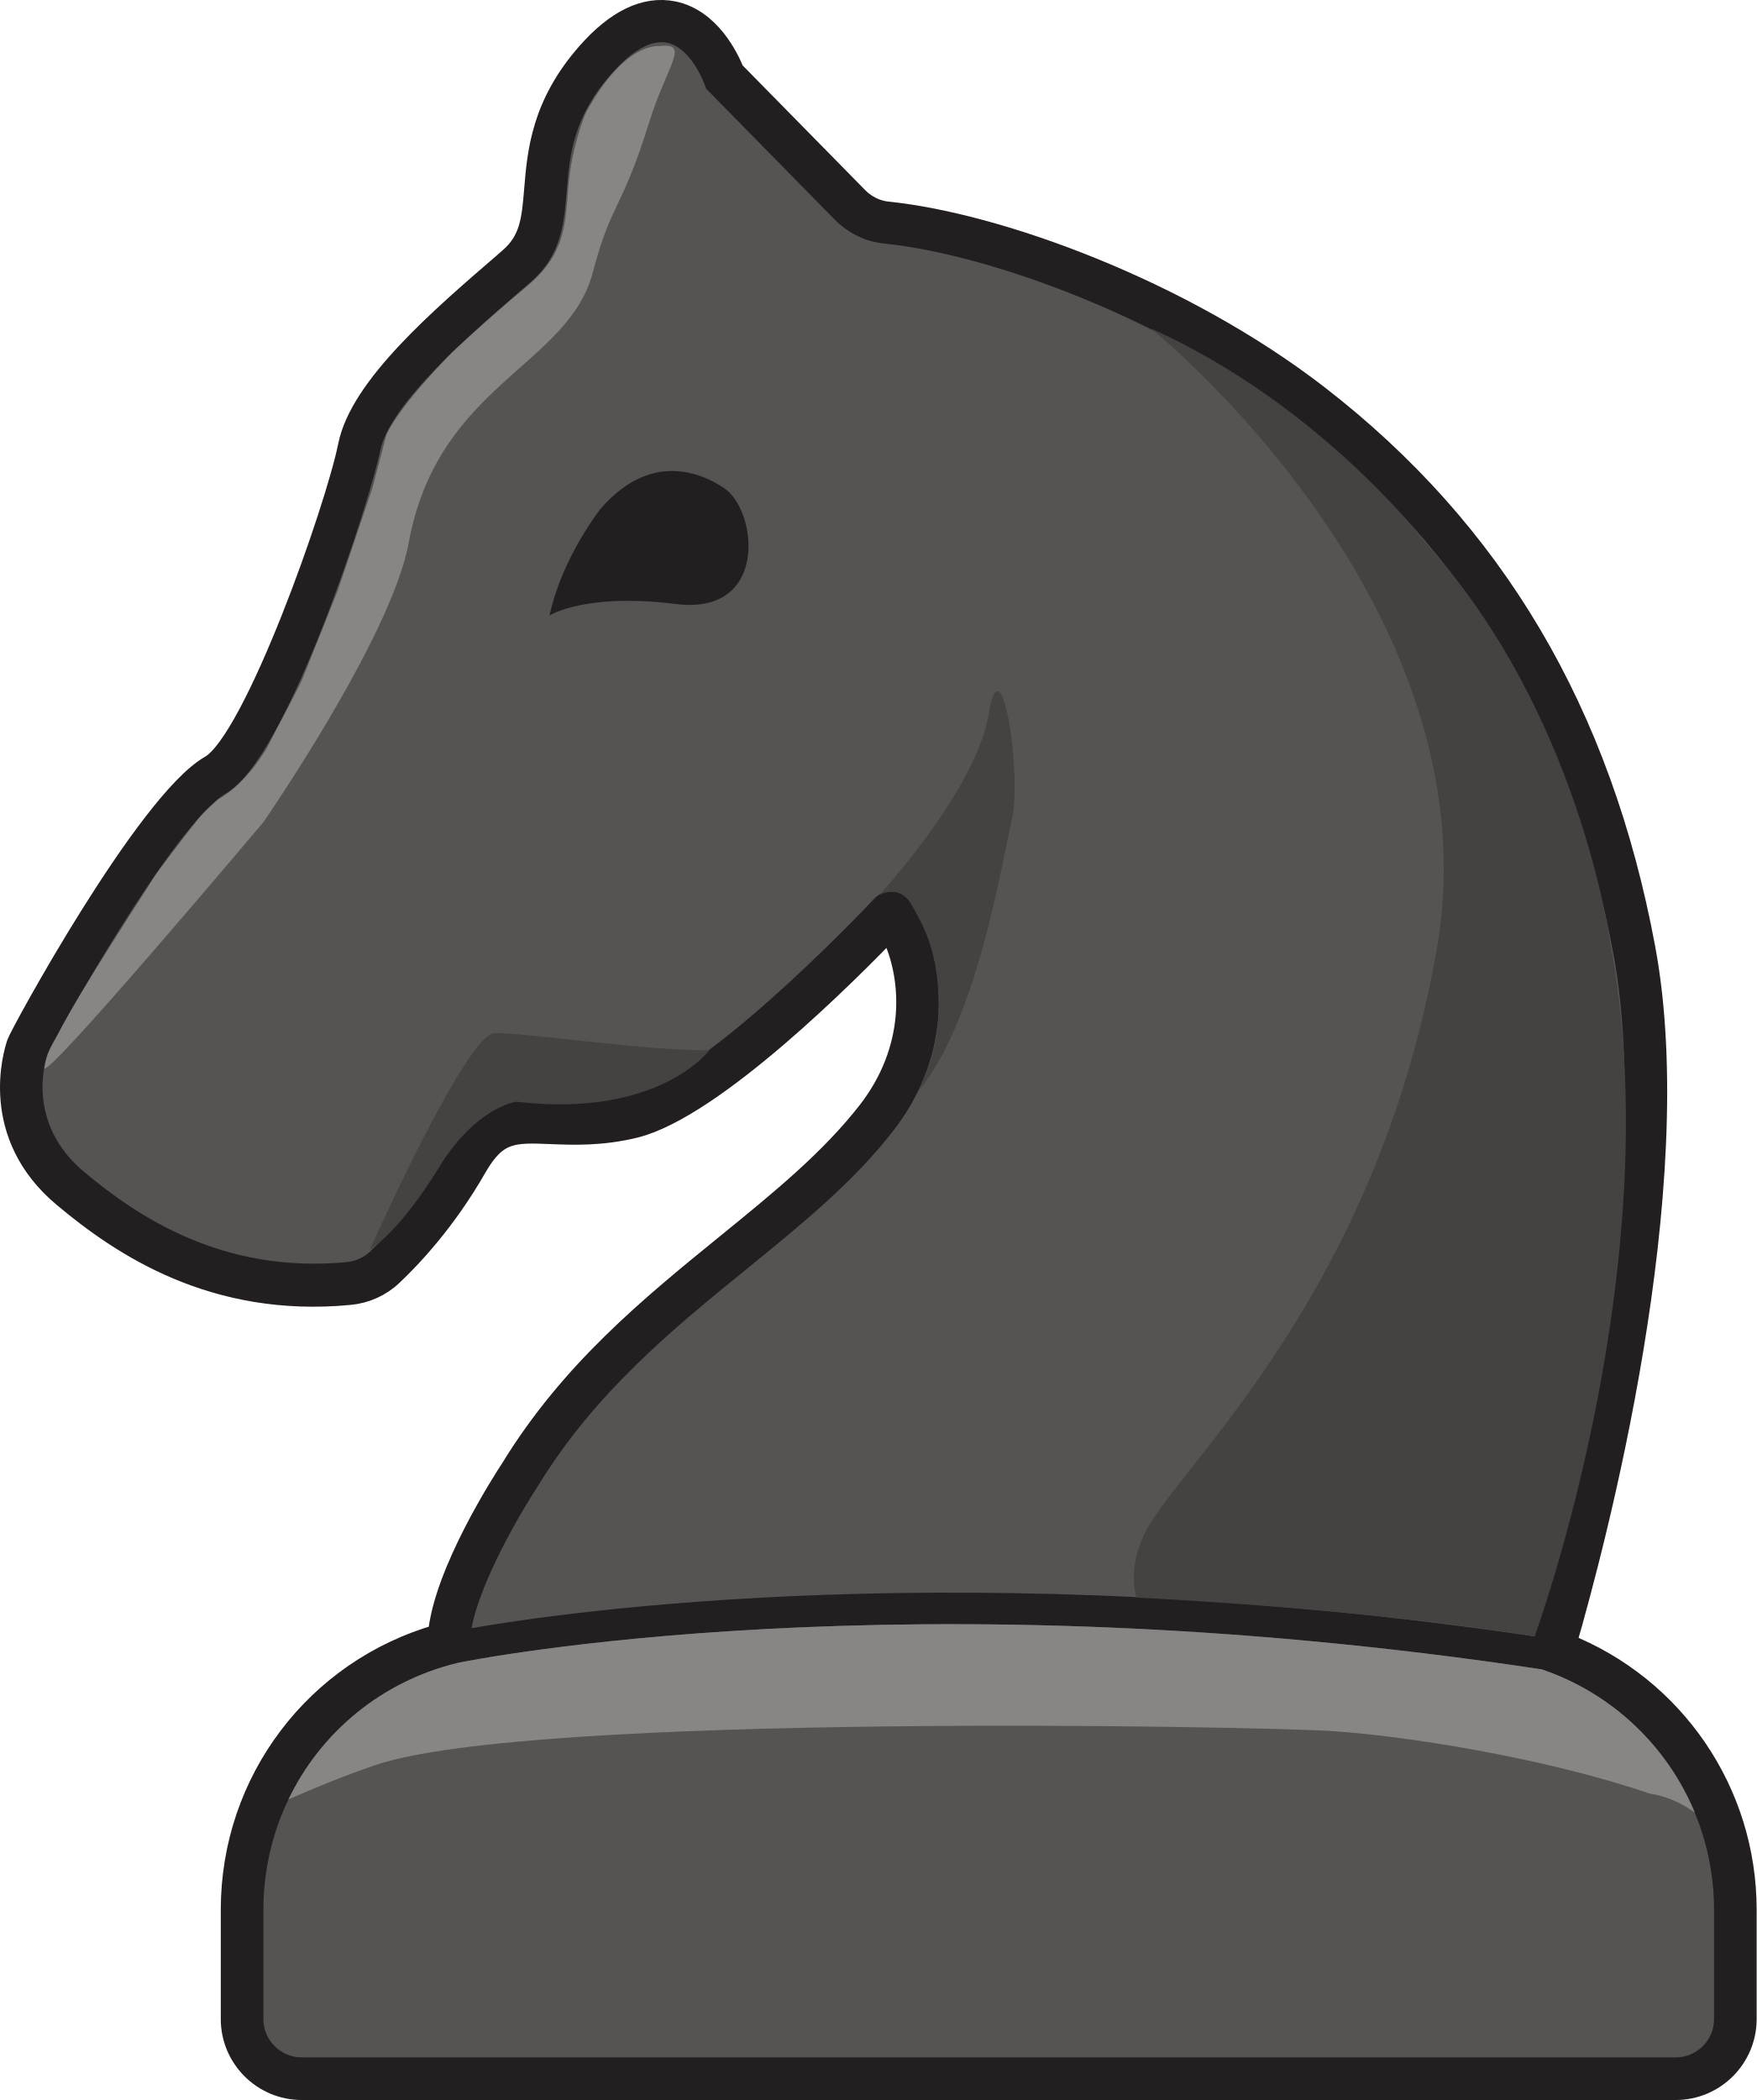
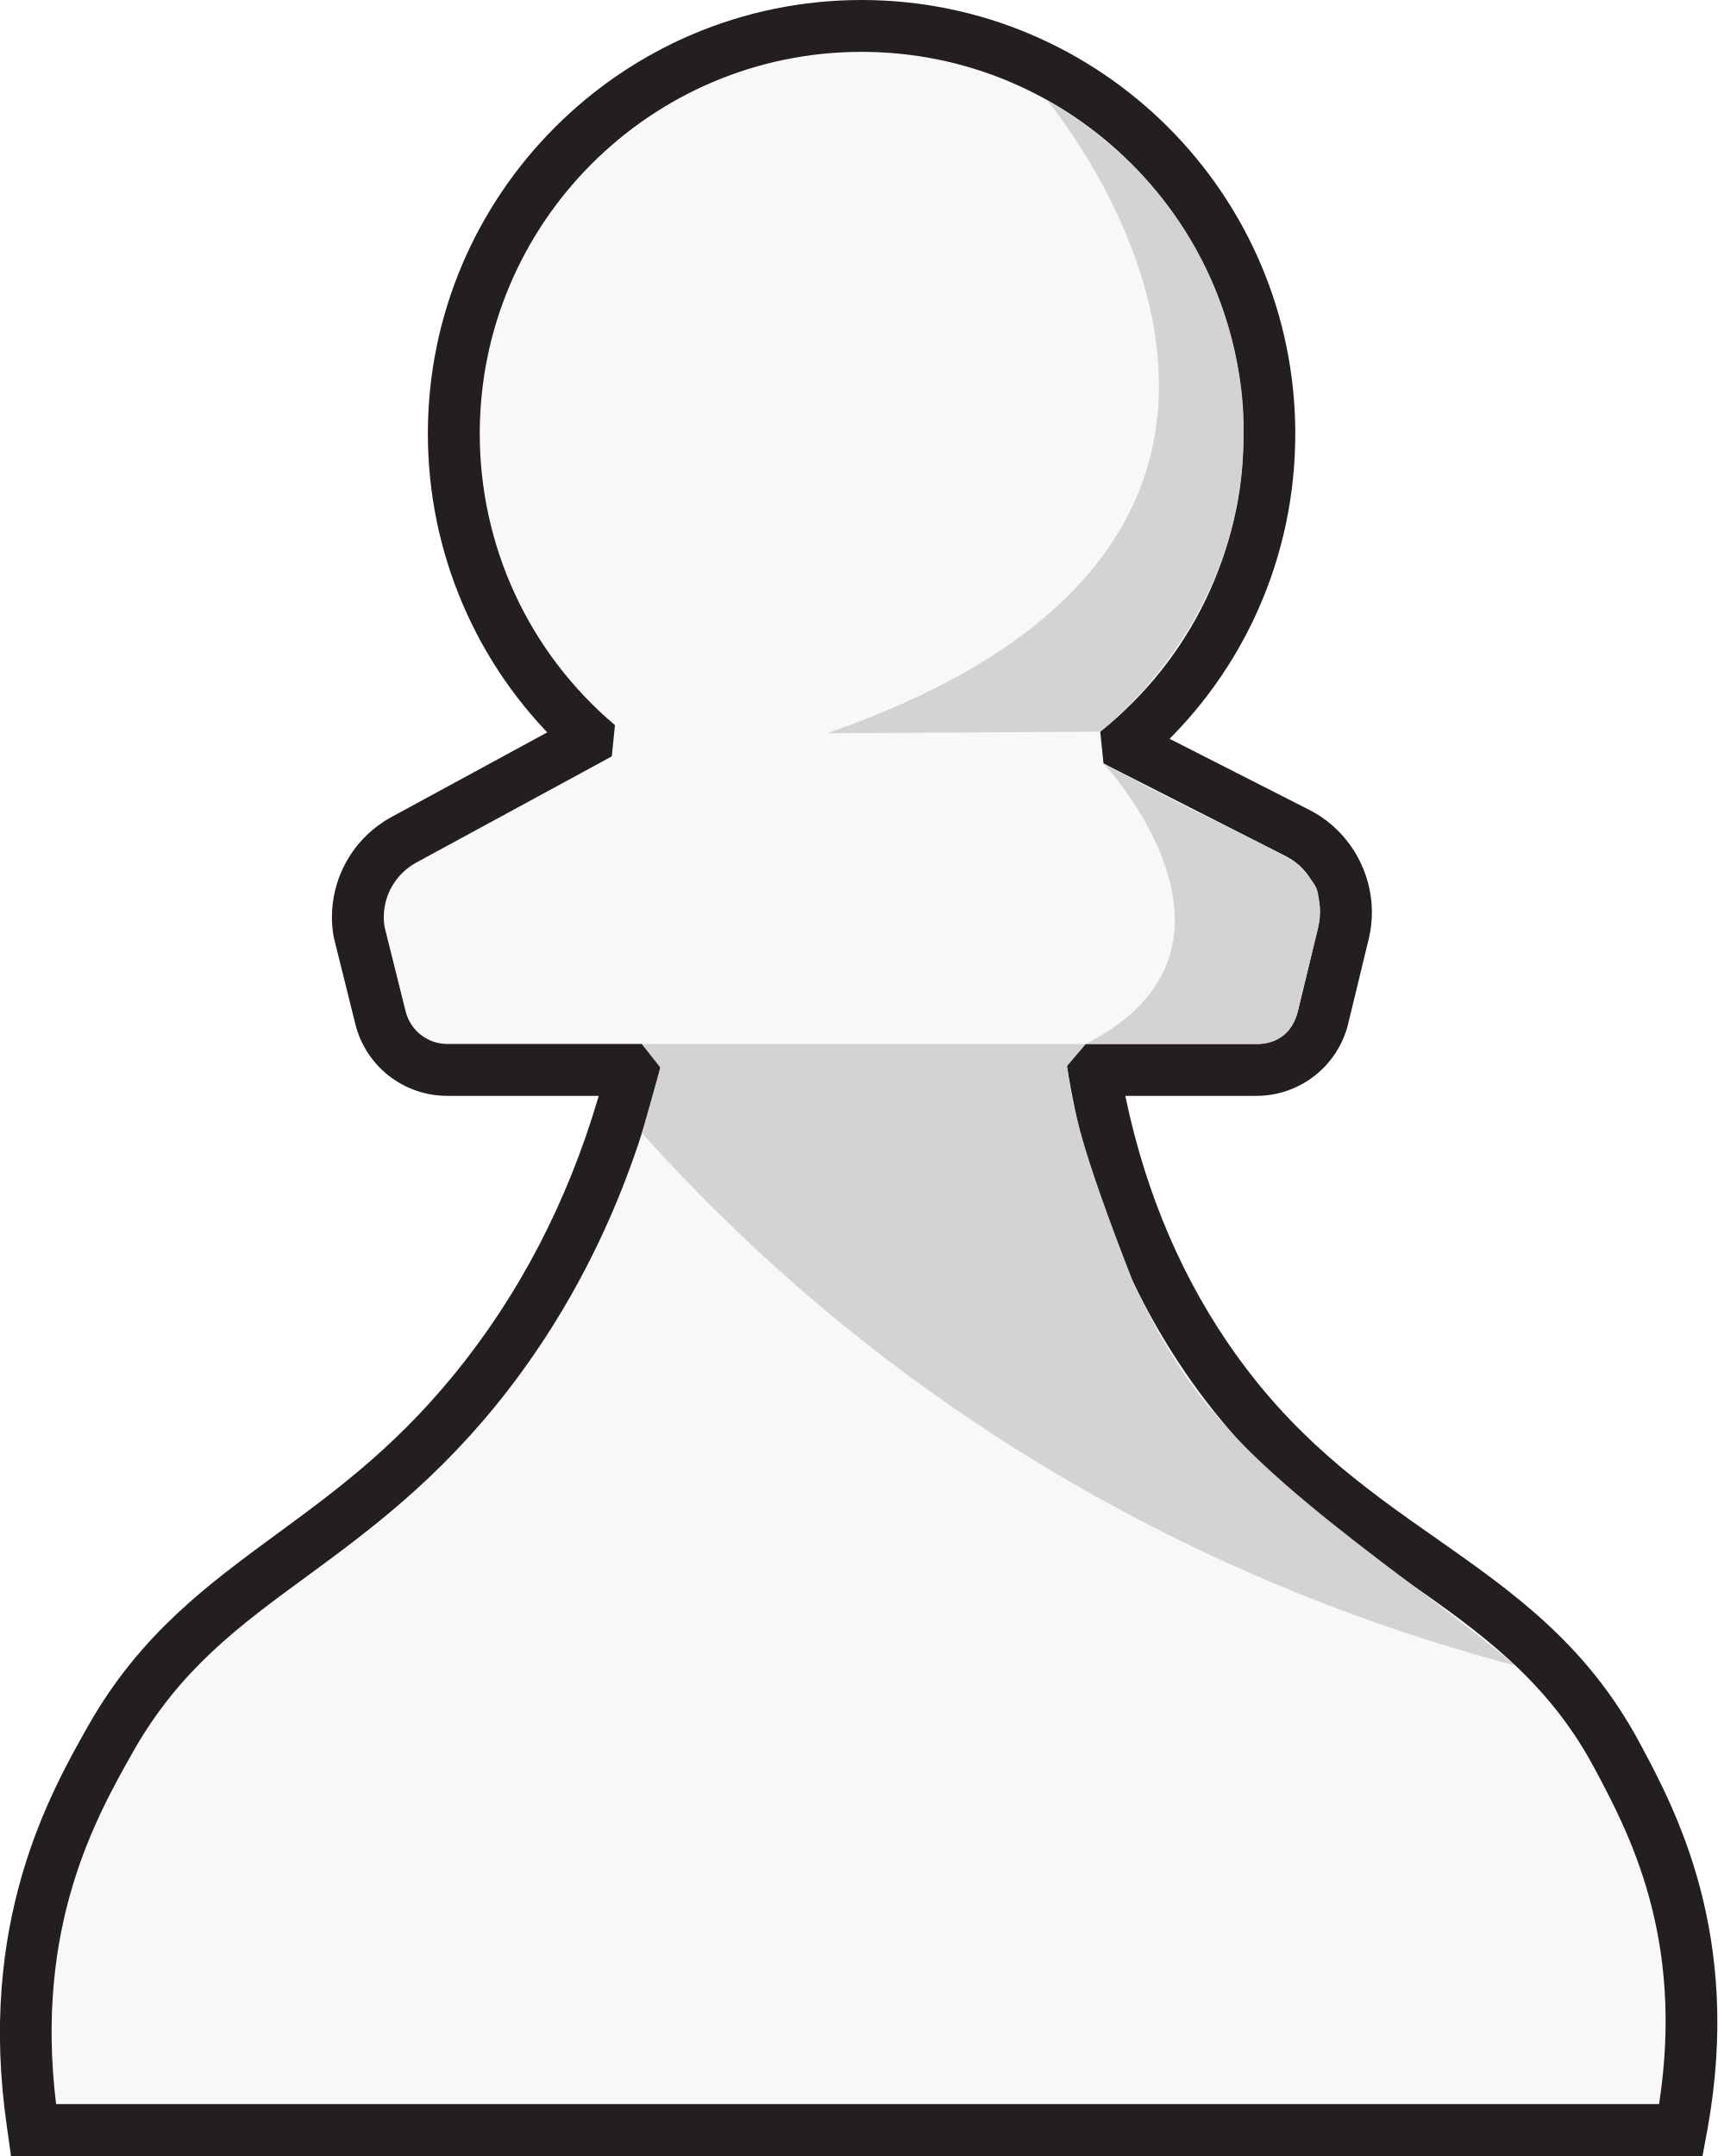
- <svg xmlns="http://www.w3.org/2000/svg" version="1.1" id="svg1" width="513.534" height="613.811" viewBox="0 0 513.534 613.811">
+ <svg xmlns="http://www.w3.org/2000/svg" version="1.1" id="svg1" width="412.529" height="517.947" viewBox="0 0 412.529 517.947">
  <defs id="defs1" />
-   <g id="layer10" transform="translate(-964.1198,-332.5526)">
-     <path id="path33" d="m 10989,9079.64 c 0,-46.3 -37.6,-83.94 -83.9,-83.94 H 7892.34 c -46.3,0 -83.94,37.64 -83.94,83.94 v 239.73 c 0,258.21 175.41,480.84 426.78,541.28 26.91,5.48 980.37,196.85 2376.12,-14.37 226,-76.86 377.7,-288.31 377.7,-526.91 z M 8410.81,10248.2 c 125.68,205.1 294.48,342.6 458.25,475.8 119.76,97.4 232.89,189.3 320.48,302.2 123.86,159.2 115.42,336.7 66.15,449.9 -3.65,8.6 -6.16,14.8 -7.98,19.6 -7.76,20.3 -12.09,27.1 -32.39,44.2 -9.13,7.3 -20.07,11.2 -31.25,11.2 -12.78,0 -25.55,-5.2 -35.13,-15.1 -37.64,-39.9 -372.94,-390.7 -541.96,-432.9 -64.55,-16 -118.39,-13.9 -165.83,-11.8 -86.22,3.4 -160.81,6.3 -226.96,-109.8 -63.18,-110.4 -134.81,-185.2 -171.76,-220.1 -13.91,-13.2 -31.93,-21.4 -51.09,-23.2 -273.04,-26 -459.16,100.1 -575.5,197.3 -129.1,107.4 -85.76,244.7 -80.51,259.5 14.37,34.7 278.05,506 391.41,571 135.72,77.3 317.75,650.7 337.36,749.3 20.99,104.7 199.36,258.4 317.74,360.4 l 12.55,10.9 c 67.52,58.4 73.22,129.3 78.92,198.5 6.62,79.6 13.46,161.7 98.08,257.9 31.48,36.1 78.24,76.9 121.58,68.2 52.01,-10.4 80.52,-85 83.49,-93.5 l 2.5,-7 282.62,-287.7 c 29.42,-29.6 67.97,-48.1 108.35,-52 232.66,-23.9 619.29,-164.9 907.87,-388 371.8,-287.4 597.6,-669.7 690.4,-1168.3 95.6,-514.1 -111.1,-1285.3 -172.7,-1497.02 -1237.16,183.62 -2126.75,53.6 -2330.67,18.02 18.48,101.7 107.89,254.6 145.98,312.5 z m 2251.09,-347.4 c 63.4,218.5 271.7,999.8 173.4,1526.2 -96.1,516.2 -330.1,911.9 -715.6,1210.3 -298.78,230.8 -700.46,376.8 -942.93,401.7 -24.63,2.5 -48.36,13.9 -66.38,32.2 l -272.35,277.1 c -12.09,30.1 -52.46,114 -131.38,130 -60.68,12.1 -123.4,-18 -186.82,-90.1 -99.22,-113.1 -107.89,-215.3 -114.73,-298.1 -5.47,-64.8 -9.12,-111.6 -55.66,-151.7 l -12.54,-11 c -140.05,-120.6 -314.32,-270.9 -339.87,-398.9 -27.6,-137.8 -206.66,-647.6 -304.06,-703.2 -138.91,-79.4 -416.05,-587.8 -422.21,-607 -6.84,-20.1 -63.41,-198.4 101.28,-335.3 125.68,-105.2 327.09,-241.6 625.68,-212.8 34.44,3.2 67.06,18 91.69,41.5 39.69,37.4 116.56,117.7 184.08,236.1 45.85,79.8 83.02,78.2 164.91,75 49.5,-2 110.86,-4.5 184.99,13.7 172.22,43.3 470.11,342.6 559.98,436.4 0,-0.7 0.23,-1.2 0.46,-1.9 2.28,-5.4 5.02,-12.5 9.12,-22.3 41.29,-95.1 47.91,-245 -57.25,-380.5 -83.03,-106.7 -193.2,-196.4 -310.21,-291.5 -167.88,-136.6 -341.24,-277.6 -472.4,-491.8 -15.96,-24.2 -147.35,-227.2 -159.21,-364.26 -268.7,-76.41 -453.92,-320.02 -453.92,-601.27 v -239.73 c 0,-83.94 68.43,-152.37 152.37,-152.37 h 3012.76 c 83.9,0 152.3,68.43 152.3,152.37 v 239.73 c 0,257.98 -157.6,487.45 -395.5,581.43" style="fill:#231f20;fill-opacity:1;fill-rule:nonzero;stroke:#231f20;stroke-width:50;stroke-dasharray:none;stroke-opacity:1" transform="matrix(0.1333333,0,0,-0.1333333,0,2133.333)" />
-     <path id="path34" d="m 10595.5,9918.59 c -1237.16,183.61 -2126.75,53.6 -2330.67,18.02 18.48,101.69 107.89,254.59 145.98,312.49 125.68,205.1 294.48,342.6 458.25,475.8 119.76,97.4 232.89,189.3 320.48,302.3 123.86,159.2 115.42,336.6 66.15,449.8 -3.65,8.6 -6.16,14.8 -7.98,19.6 -7.76,20.3 -12.09,27.1 -32.39,44.2 -9.13,7.3 -20.07,11.2 -31.25,11.2 -12.78,0 -25.55,-5.2 -35.13,-15.1 -37.64,-39.9 -372.94,-390.7 -541.96,-432.9 -64.55,-15.9 -118.39,-13.9 -165.83,-11.8 -86.22,3.4 -160.81,6.4 -226.96,-109.8 -63.18,-110.4 -134.81,-185.2 -171.76,-220.1 -13.91,-13.2 -31.93,-21.4 -51.09,-23.2 -273.04,-26 -459.16,100.1 -575.5,197.3 -129.1,107.4 -85.76,244.7 -80.51,259.5 14.37,34.7 278.05,506 391.41,571 135.72,77.3 317.75,650.7 337.36,749.3 20.99,104.7 199.36,258.4 317.74,360.4 l 12.55,10.9 c 67.52,58.4 73.22,129.4 78.92,198.5 6.62,79.6 13.46,161.7 98.08,257.9 31.48,36.1 78.24,76.9 121.58,68.3 52.01,-10.5 80.52,-85.1 83.49,-93.6 l 2.5,-7 282.62,-287.7 c 29.42,-29.6 67.97,-48.1 108.35,-52 232.66,-23.9 619.29,-164.9 907.87,-388 371.8,-287.4 597.6,-669.7 690.4,-1168.3 95.6,-514.1 -111.1,-1285.3 -172.7,-1497.01" style="fill:#565352;fill-opacity:1;fill-rule:nonzero;stroke:none" transform="matrix(0.1333333,0,0,-0.1333333,0,2133.333)" />
-     <path id="path35" d="m 8548.46,12391.4 c 0,0 -85.42,-106.8 -112.6,-234.9 0,0 76.2,50.2 277.61,25.2 203.34,-25.2 178.59,205.3 104.83,254.3 -33.3,22.2 -151.42,91.3 -269.84,-44.6" style="fill:#231f20;fill-opacity:1;fill-rule:nonzero;stroke:none;stroke-width:50;stroke-dasharray:none;stroke-opacity:1" transform="matrix(0.1333333,0,0,-0.1333333,0,2133.333)" />
-     <path id="path36" d="m 9754.23,12785.9 c 0,0 758.77,-608.1 626.77,-1361.3 -132,-753.2 -559.07,-1125.9 -636.72,-1273.4 -44.89,-85.3 -21.4,-147.5 -21.4,-147.5 0,0 500.92,-23.37 872.62,-85.49 0,0 300.9,817.79 165,1524.39 0,0 -66,500.3 -403.8,873.1 0,0 -227.5,301.3 -602.47,470.2" style="fill:#454242;fill-opacity:1;fill-rule:nonzero;stroke:none" transform="matrix(0.1333333,0,0,-0.1333333,0,2133.333)" />
-     <path id="path37" d="m 8676.58,13404.7 c 0,0 -75.71,11.7 -161.61,-147 0,0 -30.57,-71.4 -37.85,-160.2 -7.28,-88.8 -7.28,-149.9 -93.18,-221.3 -85.91,-71.3 -161.62,-142.7 -161.62,-142.7 0,0 -112.1,-112.1 -144.13,-180.5 l -30.58,-116.5 -75.71,-224.2 c 0,0 -71.34,-179.1 -78.62,-196.5 -7.28,-17.5 -66.97,-128.2 -72.8,-141.3 -5.82,-13.1 -49.5,-85.9 -110.65,-120.8 0,0 -31.55,-26.7 -45.13,-44.2 -13.59,-17.5 -88.33,-112.6 -99.49,-132 -11.17,-19.4 -160.4,-245.3 -206.83,-338.2 -10.86,-20.7 -24.19,-37.2 -30.01,-73.1 -10.89,-45.4 480.03,537.3 480.03,537.3 0,0 280.66,405.8 318.34,611.4 64.06,349.6 349.89,386.7 404.25,594.8 39.76,152.3 62.85,134.1 122.96,327.2 39.56,127.1 91.59,176.4 22.63,167.8" style="fill:#888685;fill-opacity:1;fill-rule:nonzero;stroke:none" transform="matrix(0.1333333,0,0,-0.1333333,0,2133.333)" />
-     <path id="path38" d="m 10989,9319.37 v -239.73 c 0,-46.3 -37.6,-83.94 -83.9,-83.94 H 7892.34 c -46.3,0 -83.94,37.64 -83.94,83.94 v 239.73 c 0,258.21 175.41,480.84 426.78,541.28 26.91,5.48 980.37,196.85 2376.12,-14.37 226,-76.86 377.7,-288.31 377.7,-526.91" style="fill:#565352;fill-opacity:1;fill-rule:nonzero;stroke:none" transform="matrix(0.1333333,0,0,-0.1333333,0,2133.333)" />
-     <path id="path39" d="m 10946.8,9532.42 c -49.9,36.5 -97.8,41.29 -97.8,41.29 -236.6,80.51 -537,126.36 -694.1,137.08 -157.43,10.95 -1764.84,41.74 -2102.43,-74.81 -64.55,-22.13 -128.19,-47.9 -189.1,-74.82 70.49,146.9 204.15,259.12 371.81,299.49 26.91,5.48 980.37,196.85 2376.12,-14.37 155.1,-52.69 275.3,-169.02 335.5,-313.86" style="fill:#888685;fill-opacity:1;fill-rule:nonzero;stroke:none" transform="matrix(0.1333333,0,0,-0.1333333,0,2133.333)" />
-     <path id="path40" d="m 9159.28,11544.2 c 0,0 212.23,229.9 239.43,396.8 27.2,167 73.79,-132 50.5,-232.9 -23.3,-101 -77.22,-441.7 -204.68,-593.7 0,0 45.68,84.3 44.52,184 -1.1,95.5 -14.67,148.3 -61.28,226.8 -25.59,43.1 -68.49,19 -68.49,19" style="fill:#454242;fill-opacity:1;fill-rule:nonzero;stroke:none" transform="matrix(0.1333333,0,0,-0.1333333,0,2133.333)" />
-     <path id="path41" d="m 8041.79,10766.5 c 0,0 211.11,473.2 273.72,474.7 62.6,1.4 355.54,-41.8 471.16,-37.1 0,0 -110.09,-150.2 -423.4,-113.4 0,0 -88,-9.8 -171.99,-147.1 -81.55,-133.4 -142.21,-172.7 -149.49,-177.1" style="fill:#454242;fill-opacity:1;fill-rule:nonzero;stroke:none" transform="matrix(0.1333333,0,0,-0.1333333,0,2133.333)" />
+   <g id="layer6" transform="translate(-4005.885,-1293.093)">
+     <path id="path66" d="m 33033.2,2510.7 h -2888 c -39,320.7 72.3,517.3 139.4,636.1 83.7,147.1 189.8,225.2 313,315.3 110.8,81.4 236.7,173.8 360.1,332.8 130,167.8 222.9,364.2 276.3,583.7 l -33.3,42.2 h -350.6 c -35.6,0 -66.4,24.1 -75.1,58.6 l -38.1,152.8 c -7.3,46.8 15.8,93.1 57.7,115.7 l 351.8,191.1 5.7,56.3 c -154.9,130.7 -243.6,322.3 -243.6,525.1 0,379.4 308.6,687.97 687.9,687.97 379.3,0 688,-308.57 688,-687.97 0,-210.1 -94,-405.8 -258,-536.9 l 5.9,-57.3 328.7,-167.2 c 46.8,-23.7 71.2,-77.8 57.7,-129.3 l -36.3,-149.9 c -8.2,-34.6 -39.2,-59 -75,-59 h -307.3 l -33.7,-39.5 c 32.6,-206.4 103.8,-391.2 211.4,-549.7 126.4,-186.1 272.2,-288.3 400.6,-378.4 129.8,-91 252,-176.8 337.1,-334.9 61.8,-115.4 164.5,-306.1 117.7,-607.6 z m -57.5,640 c -92.6,172.4 -221.5,262.8 -357.9,358.6 -130,91 -264.1,185 -383.4,360.6 -95.1,140.1 -159.7,302.2 -193.2,482.4 h 266.2 c 67.5,0 125.9,45.9 141.6,111.6 l 36.1,149.1 c 21.2,81.7 -18,168.8 -93.1,207.2 l -283.3,144.1 c 155.6,142.8 244.1,342.6 244.1,556.1 0,417 -339.4,756.4 -756.4,756.4 -417,0 -756.4,-339.4 -756.4,-756.4 0,-206.4 83.7,-402.1 231.3,-544.2 L 30762,4808.1 c -68,-36.8 -104.9,-112.3 -92.4,-188.4 l 39,-157 c 16.2,-65 74.4,-110.4 141.5,-110.4 h 305.8 c -52.2,-192.7 -136.8,-366.3 -252.5,-515.5 -117.2,-151.4 -233.8,-237 -346.4,-319.5 -123.9,-91.1 -240.9,-176.8 -331.9,-336.7 -68.7,-121.6 -196.6,-347.9 -143.5,-709.2 l 4.1,-29.2 h 3005 l 5.2,28.1 c 61.8,341.4 -56.5,562 -120.2,680.4" style="fill:#231f20;fill-opacity:1;fill-rule:nonzero;stroke:#231f20;stroke-width:50;stroke-dasharray:none;stroke-opacity:1" transform="matrix(0.1333333,0,0,-0.1333333,0,2133.333)" />
+     <path id="path67" d="m 33033.2,2510.7 h -2888 c -39,320.7 72.3,517.3 139.4,636.1 83.7,147.1 189.8,225.2 313,315.3 110.8,81.4 236.7,173.8 360.1,332.8 130,167.8 222.9,364.2 276.3,583.7 l -33.3,42.2 h -350.6 c -35.6,0 -66.4,24.1 -75.1,58.6 l -38.1,152.8 c -7.3,46.8 15.8,93.1 57.7,115.7 l 351.8,191.1 5.7,56.3 c -154.9,130.7 -243.6,322.3 -243.6,525.1 0,379.4 308.6,687.97 687.9,687.97 379.3,0 688,-308.57 688,-687.97 0,-210.1 -94,-405.8 -258,-536.9 l 5.9,-57.3 328.7,-167.2 c 46.8,-23.7 71.2,-77.8 57.7,-129.3 l -36.3,-149.9 c -8.2,-34.6 -39.2,-59 -75,-59 h -307.3 l -33.7,-39.5 c 32.6,-206.4 103.8,-391.2 211.4,-549.7 126.4,-186.1 272.2,-288.3 400.6,-378.4 129.8,-91 252,-176.8 337.1,-334.9 61.8,-115.4 164.5,-306.1 117.7,-607.6" style="fill:#f8f8f8;fill-opacity:1;fill-rule:nonzero;stroke:none" transform="matrix(0.1333333,0,0,-0.1333333,0,2133.333)" />
+     <path id="path68" d="m 31929.7,6122.12 c 0,0 656.8,-776.52 -395.4,-1141.42 l 492.1,2.8 c 0,0 262.5,199.2 257.9,536.9 0,0 25.2,380.4 -354.6,601.72" style="fill:#d3d3d3;fill-opacity:1;fill-rule:nonzero;stroke:none" transform="matrix(0.1333333,0,0,-0.1333333,0,2133.333)" />
+     <path id="path69" d="m 32032.3,4926.3 c 0,0 309.4,-331.6 -32.2,-505.5 h 307.4 c 0,0 59.4,-5.8 75,59 15.7,64.9 36.2,149.9 36.2,149.9 1.5,7.8 4.5,25.6 3,40.7 -4,38.6 -5.4,33.4 -37.5,72.8 -49.5,34.9 -160.7,78.8 -351.9,183.1" style="fill:#d3d3d3;fill-opacity:1;fill-rule:nonzero;stroke:none" transform="matrix(0.1333333,0,0,-0.1333333,0,2133.333)" />
+     <path id="path70" d="m 31200.7,4420.8 h 799.4 c 0,0 -12.5,-14.7 -33.7,-39.5 10,-71.3 21.2,-138.3 119.2,-389.4 101.6,-218.3 197.6,-317.2 500.5,-544.1 137.7,-103.2 188.4,-147.1 188.4,-147.1 -284.1,75.3 -689.3,222.6 -1098.6,526.1 -195.9,145.3 -352.4,296.5 -475.2,433.6 l 33.3,118.2 -33.3,42.2" style="fill:#d3d3d3;fill-opacity:1;fill-rule:nonzero;stroke:none" transform="matrix(0.1333333,0,0,-0.1333333,0,2133.333)" />
  </g>
</svg>
